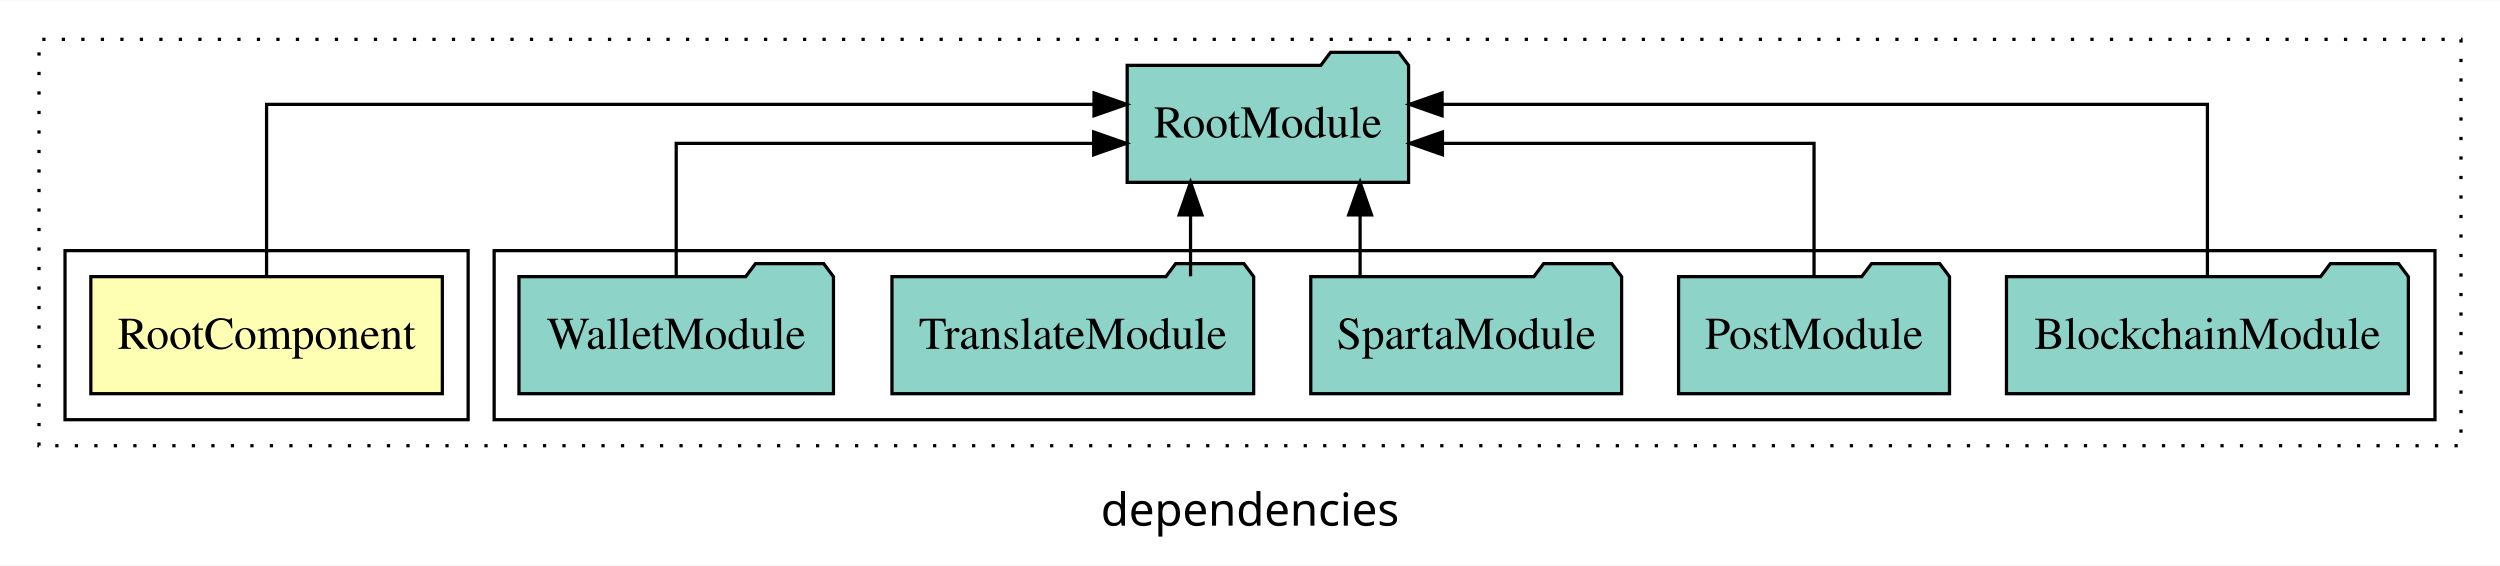
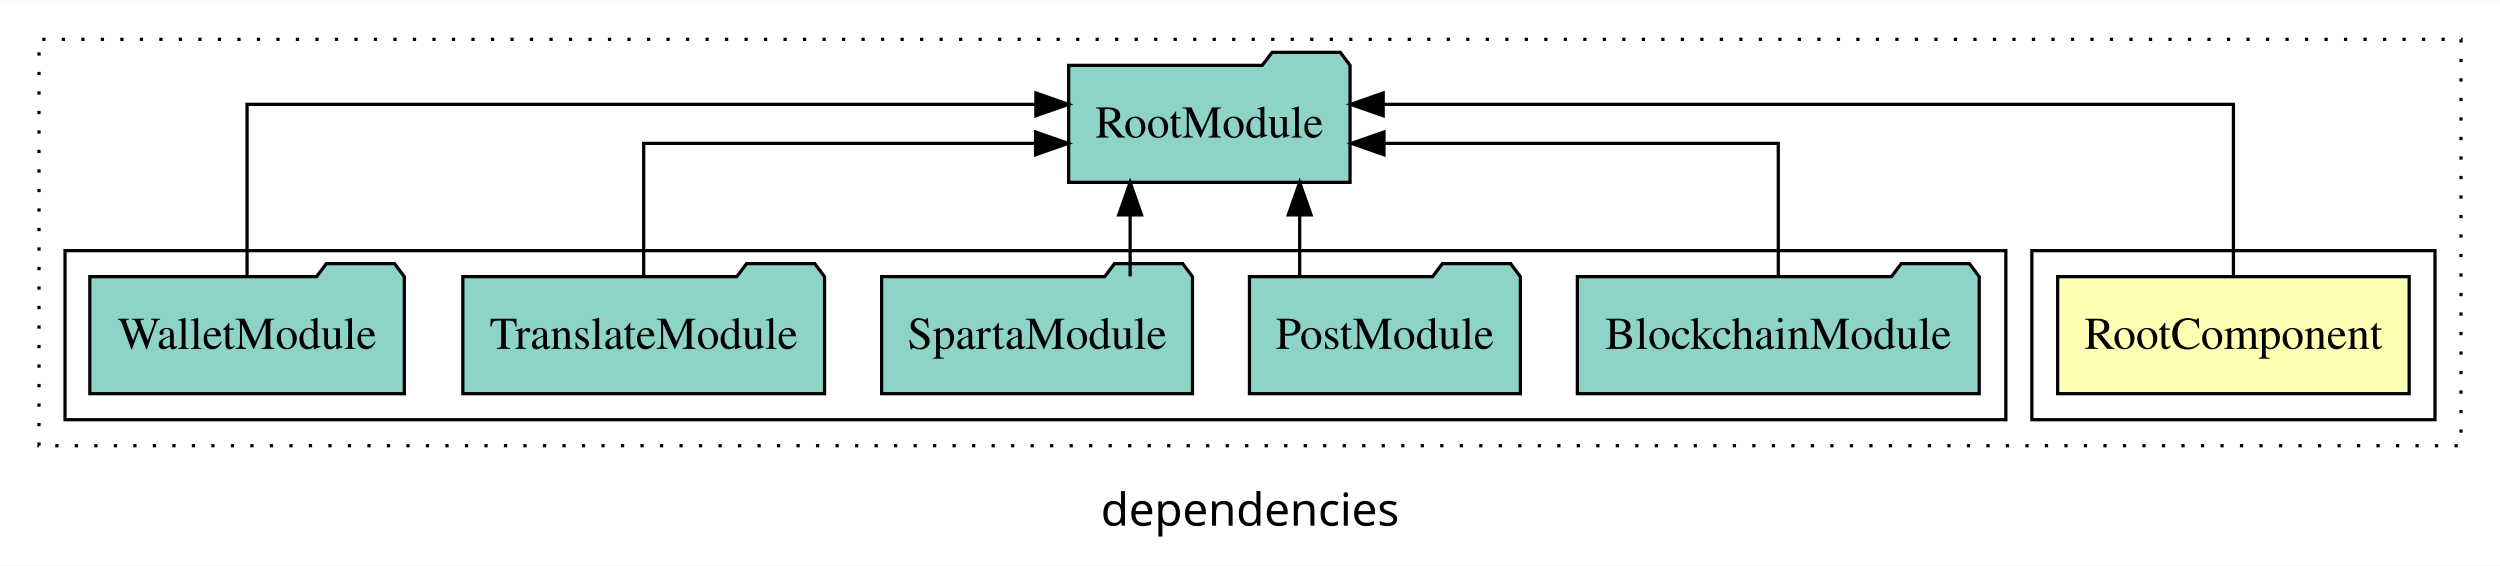
<svg xmlns="http://www.w3.org/2000/svg" width="769pt" height="174pt" viewBox="0.00 0.00 769.00 173.80">
  <g id="graph0" class="graph" transform="scale(1 1) rotate(0) translate(4 169.8)">
    <polygon fill="white" stroke="transparent" points="-4,4 -4,-169.8 765,-169.8 765,4 -4,4" />
    <text text-anchor="middle" x="380.5" y="-8.2" font-family="sans-serif" font-size="14.00">dependencies</text>
    <g id="clust1" class="cluster">
      <polygon fill="none" stroke="black" stroke-dasharray="1,5" points="8,-32.8 8,-157.8 753,-157.8 753,-32.8 8,-32.8" />
    </g>
+     <g id="clust2" class="cluster">
+       <polygon fill="none" stroke="black" points="621,-40.8 621,-92.8 745,-92.8 745,-40.8 621,-40.8" />
+     </g>
    <g id="clust4" class="cluster">
-       <polygon fill="none" stroke="black" points="148,-40.8 148,-92.8 745,-92.8 745,-40.8 148,-40.8" />
-     </g>
-     <g id="clust2" class="cluster">
-       <polygon fill="none" stroke="black" points="16,-40.8 16,-92.8 140,-92.8 140,-40.8 16,-40.8" />
+       <polygon fill="none" stroke="black" points="16,-40.8 16,-92.8 613,-92.8 613,-40.8 16,-40.8" />
    </g>
    <g id="node1" class="node">
-       <polygon fill="#ffffb3" stroke="black" points="132.06,-84.8 23.94,-84.8 23.94,-48.8 132.06,-48.8 132.06,-84.8" />
-       <text text-anchor="middle" x="78" y="-62.6" font-family="Times,serif" font-size="14.00">RootComponent</text>
+       <polygon fill="#ffffb3" stroke="black" points="737.06,-84.8 628.94,-84.8 628.94,-48.8 737.06,-48.8 737.06,-84.8" />
+       <text text-anchor="middle" x="683" y="-62.6" font-family="Times,serif" font-size="14.00">RootComponent</text>
    </g>
    <g id="node2" class="node">
-       <polygon fill="#8dd3c7" stroke="black" points="429.28,-149.8 426.28,-153.8 405.28,-153.8 402.28,-149.8 342.72,-149.8 342.72,-113.8 429.28,-113.8 429.28,-149.8" />
-       <text text-anchor="middle" x="386" y="-127.6" font-family="Times,serif" font-size="14.00">RootModule</text>
+       <polygon fill="#8dd3c7" stroke="black" points="411.28,-149.8 408.28,-153.8 387.28,-153.8 384.28,-149.8 324.72,-149.8 324.72,-113.8 411.28,-113.8 411.28,-149.8" />
+       <text text-anchor="middle" x="368" y="-127.6" font-family="Times,serif" font-size="14.00">RootModule</text>
    </g>
    <g id="edge1" class="edge">
-       <path fill="none" stroke="black" d="M78,-85.08C78,-106.12 78,-137.8 78,-137.8 78,-137.8 332.52,-137.8 332.52,-137.8" />
-       <polygon fill="black" stroke="black" points="332.52,-141.3 342.52,-137.8 332.52,-134.3 332.52,-141.3" />
+       <path fill="none" stroke="black" d="M683,-85.08C683,-106.12 683,-137.8 683,-137.8 683,-137.8 421.47,-137.8 421.47,-137.8" />
+       <polygon fill="black" stroke="black" points="421.47,-134.3 411.47,-137.8 421.47,-141.3 421.47,-134.3" />
    </g>
    <g id="node3" class="node">
-       <polygon fill="#8dd3c7" stroke="black" points="736.81,-84.8 733.81,-88.8 712.81,-88.8 709.81,-84.8 613.19,-84.8 613.19,-48.8 736.81,-48.8 736.81,-84.8" />
-       <text text-anchor="middle" x="675" y="-62.6" font-family="Times,serif" font-size="14.00">BlockchainModule</text>
+       <polygon fill="#8dd3c7" stroke="black" points="604.81,-84.8 601.81,-88.8 580.81,-88.8 577.81,-84.8 481.19,-84.8 481.19,-48.8 604.81,-48.8 604.81,-84.8" />
+       <text text-anchor="middle" x="543" y="-62.6" font-family="Times,serif" font-size="14.00">BlockchainModule</text>
    </g>
    <g id="edge2" class="edge">
-       <path fill="none" stroke="black" d="M675,-85.08C675,-106.12 675,-137.8 675,-137.8 675,-137.8 439.58,-137.8 439.58,-137.8" />
-       <polygon fill="black" stroke="black" points="439.58,-134.3 429.58,-137.8 439.58,-141.3 439.58,-134.3" />
+       <path fill="none" stroke="black" d="M543,-84.82C543,-102.17 543,-125.8 543,-125.8 543,-125.8 421.71,-125.8 421.71,-125.8" />
+       <polygon fill="black" stroke="black" points="421.71,-122.3 411.71,-125.8 421.71,-129.3 421.71,-122.3" />
    </g>
    <g id="node4" class="node">
-       <polygon fill="#8dd3c7" stroke="black" points="595.67,-84.8 592.67,-88.8 571.67,-88.8 568.67,-84.8 512.33,-84.8 512.33,-48.8 595.67,-48.8 595.67,-84.8" />
-       <text text-anchor="middle" x="554" y="-62.6" font-family="Times,serif" font-size="14.00">PostModule</text>
+       <polygon fill="#8dd3c7" stroke="black" points="463.67,-84.8 460.67,-88.8 439.67,-88.8 436.67,-84.8 380.33,-84.8 380.33,-48.8 463.67,-48.8 463.67,-84.8" />
+       <text text-anchor="middle" x="422" y="-62.6" font-family="Times,serif" font-size="14.00">PostModule</text>
    </g>
    <g id="edge3" class="edge">
-       <path fill="none" stroke="black" d="M554,-84.82C554,-102.17 554,-125.8 554,-125.8 554,-125.8 439.7,-125.8 439.7,-125.8" />
-       <polygon fill="black" stroke="black" points="439.7,-122.3 429.7,-125.8 439.7,-129.3 439.7,-122.3" />
+       <path fill="none" stroke="black" d="M395.78,-84.91C395.78,-84.91 395.78,-103.79 395.78,-103.79" />
+       <polygon fill="black" stroke="black" points="392.28,-103.79 395.78,-113.79 399.28,-103.79 392.28,-103.79" />
    </g>
    <g id="node5" class="node">
-       <polygon fill="#8dd3c7" stroke="black" points="494.81,-84.8 491.81,-88.8 470.81,-88.8 467.81,-84.8 399.19,-84.8 399.19,-48.8 494.81,-48.8 494.81,-84.8" />
-       <text text-anchor="middle" x="447" y="-62.6" font-family="Times,serif" font-size="14.00">SpartaModule</text>
+       <polygon fill="#8dd3c7" stroke="black" points="362.81,-84.8 359.81,-88.8 338.81,-88.8 335.81,-84.8 267.19,-84.8 267.19,-48.8 362.81,-48.8 362.81,-84.8" />
+       <text text-anchor="middle" x="315" y="-62.6" font-family="Times,serif" font-size="14.00">SpartaModule</text>
    </g>
    <g id="edge4" class="edge">
-       <path fill="none" stroke="black" d="M414.37,-84.91C414.37,-84.91 414.37,-103.79 414.37,-103.79" />
-       <polygon fill="black" stroke="black" points="410.87,-103.79 414.37,-113.79 417.87,-103.79 410.87,-103.79" />
+       <path fill="none" stroke="black" d="M343.63,-84.91C343.63,-84.91 343.63,-103.79 343.63,-103.79" />
+       <polygon fill="black" stroke="black" points="340.13,-103.79 343.63,-113.79 347.13,-103.79 340.13,-103.79" />
    </g>
    <g id="node6" class="node">
-       <polygon fill="#8dd3c7" stroke="black" points="381.63,-84.8 378.63,-88.8 357.63,-88.8 354.63,-84.8 270.37,-84.8 270.37,-48.8 381.63,-48.8 381.63,-84.8" />
-       <text text-anchor="middle" x="326" y="-62.6" font-family="Times,serif" font-size="14.00">TranslateModule</text>
+       <polygon fill="#8dd3c7" stroke="black" points="249.63,-84.8 246.63,-88.8 225.63,-88.8 222.63,-84.8 138.37,-84.8 138.37,-48.8 249.63,-48.8 249.63,-84.8" />
+       <text text-anchor="middle" x="194" y="-62.6" font-family="Times,serif" font-size="14.00">TranslateModule</text>
    </g>
    <g id="edge5" class="edge">
-       <path fill="none" stroke="black" d="M362.21,-84.91C362.21,-84.91 362.21,-103.79 362.21,-103.79" />
-       <polygon fill="black" stroke="black" points="358.71,-103.79 362.21,-113.79 365.71,-103.79 358.71,-103.79" />
+       <path fill="none" stroke="black" d="M194,-84.82C194,-102.17 194,-125.8 194,-125.8 194,-125.8 314.54,-125.8 314.54,-125.8" />
+       <polygon fill="black" stroke="black" points="314.54,-129.3 324.54,-125.8 314.54,-122.3 314.54,-129.3" />
    </g>
    <g id="node7" class="node">
-       <polygon fill="#8dd3c7" stroke="black" points="252.37,-84.8 249.37,-88.8 228.37,-88.8 225.37,-84.8 155.63,-84.8 155.63,-48.8 252.37,-48.8 252.37,-84.8" />
-       <text text-anchor="middle" x="204" y="-62.6" font-family="Times,serif" font-size="14.00">WalletModule</text>
+       <polygon fill="#8dd3c7" stroke="black" points="120.37,-84.8 117.37,-88.8 96.37,-88.8 93.37,-84.8 23.63,-84.8 23.63,-48.8 120.37,-48.8 120.37,-84.8" />
+       <text text-anchor="middle" x="72" y="-62.6" font-family="Times,serif" font-size="14.00">WalletModule</text>
    </g>
    <g id="edge6" class="edge">
-       <path fill="none" stroke="black" d="M204,-84.82C204,-102.17 204,-125.8 204,-125.8 204,-125.8 332.41,-125.8 332.41,-125.8" />
-       <polygon fill="black" stroke="black" points="332.41,-129.3 342.41,-125.8 332.41,-122.3 332.41,-129.3" />
+       <path fill="none" stroke="black" d="M72,-85.08C72,-106.12 72,-137.8 72,-137.8 72,-137.8 314.64,-137.8 314.64,-137.8" />
+       <polygon fill="black" stroke="black" points="314.64,-141.3 324.64,-137.8 314.64,-134.3 314.64,-141.3" />
    </g>
  </g>
</svg>
